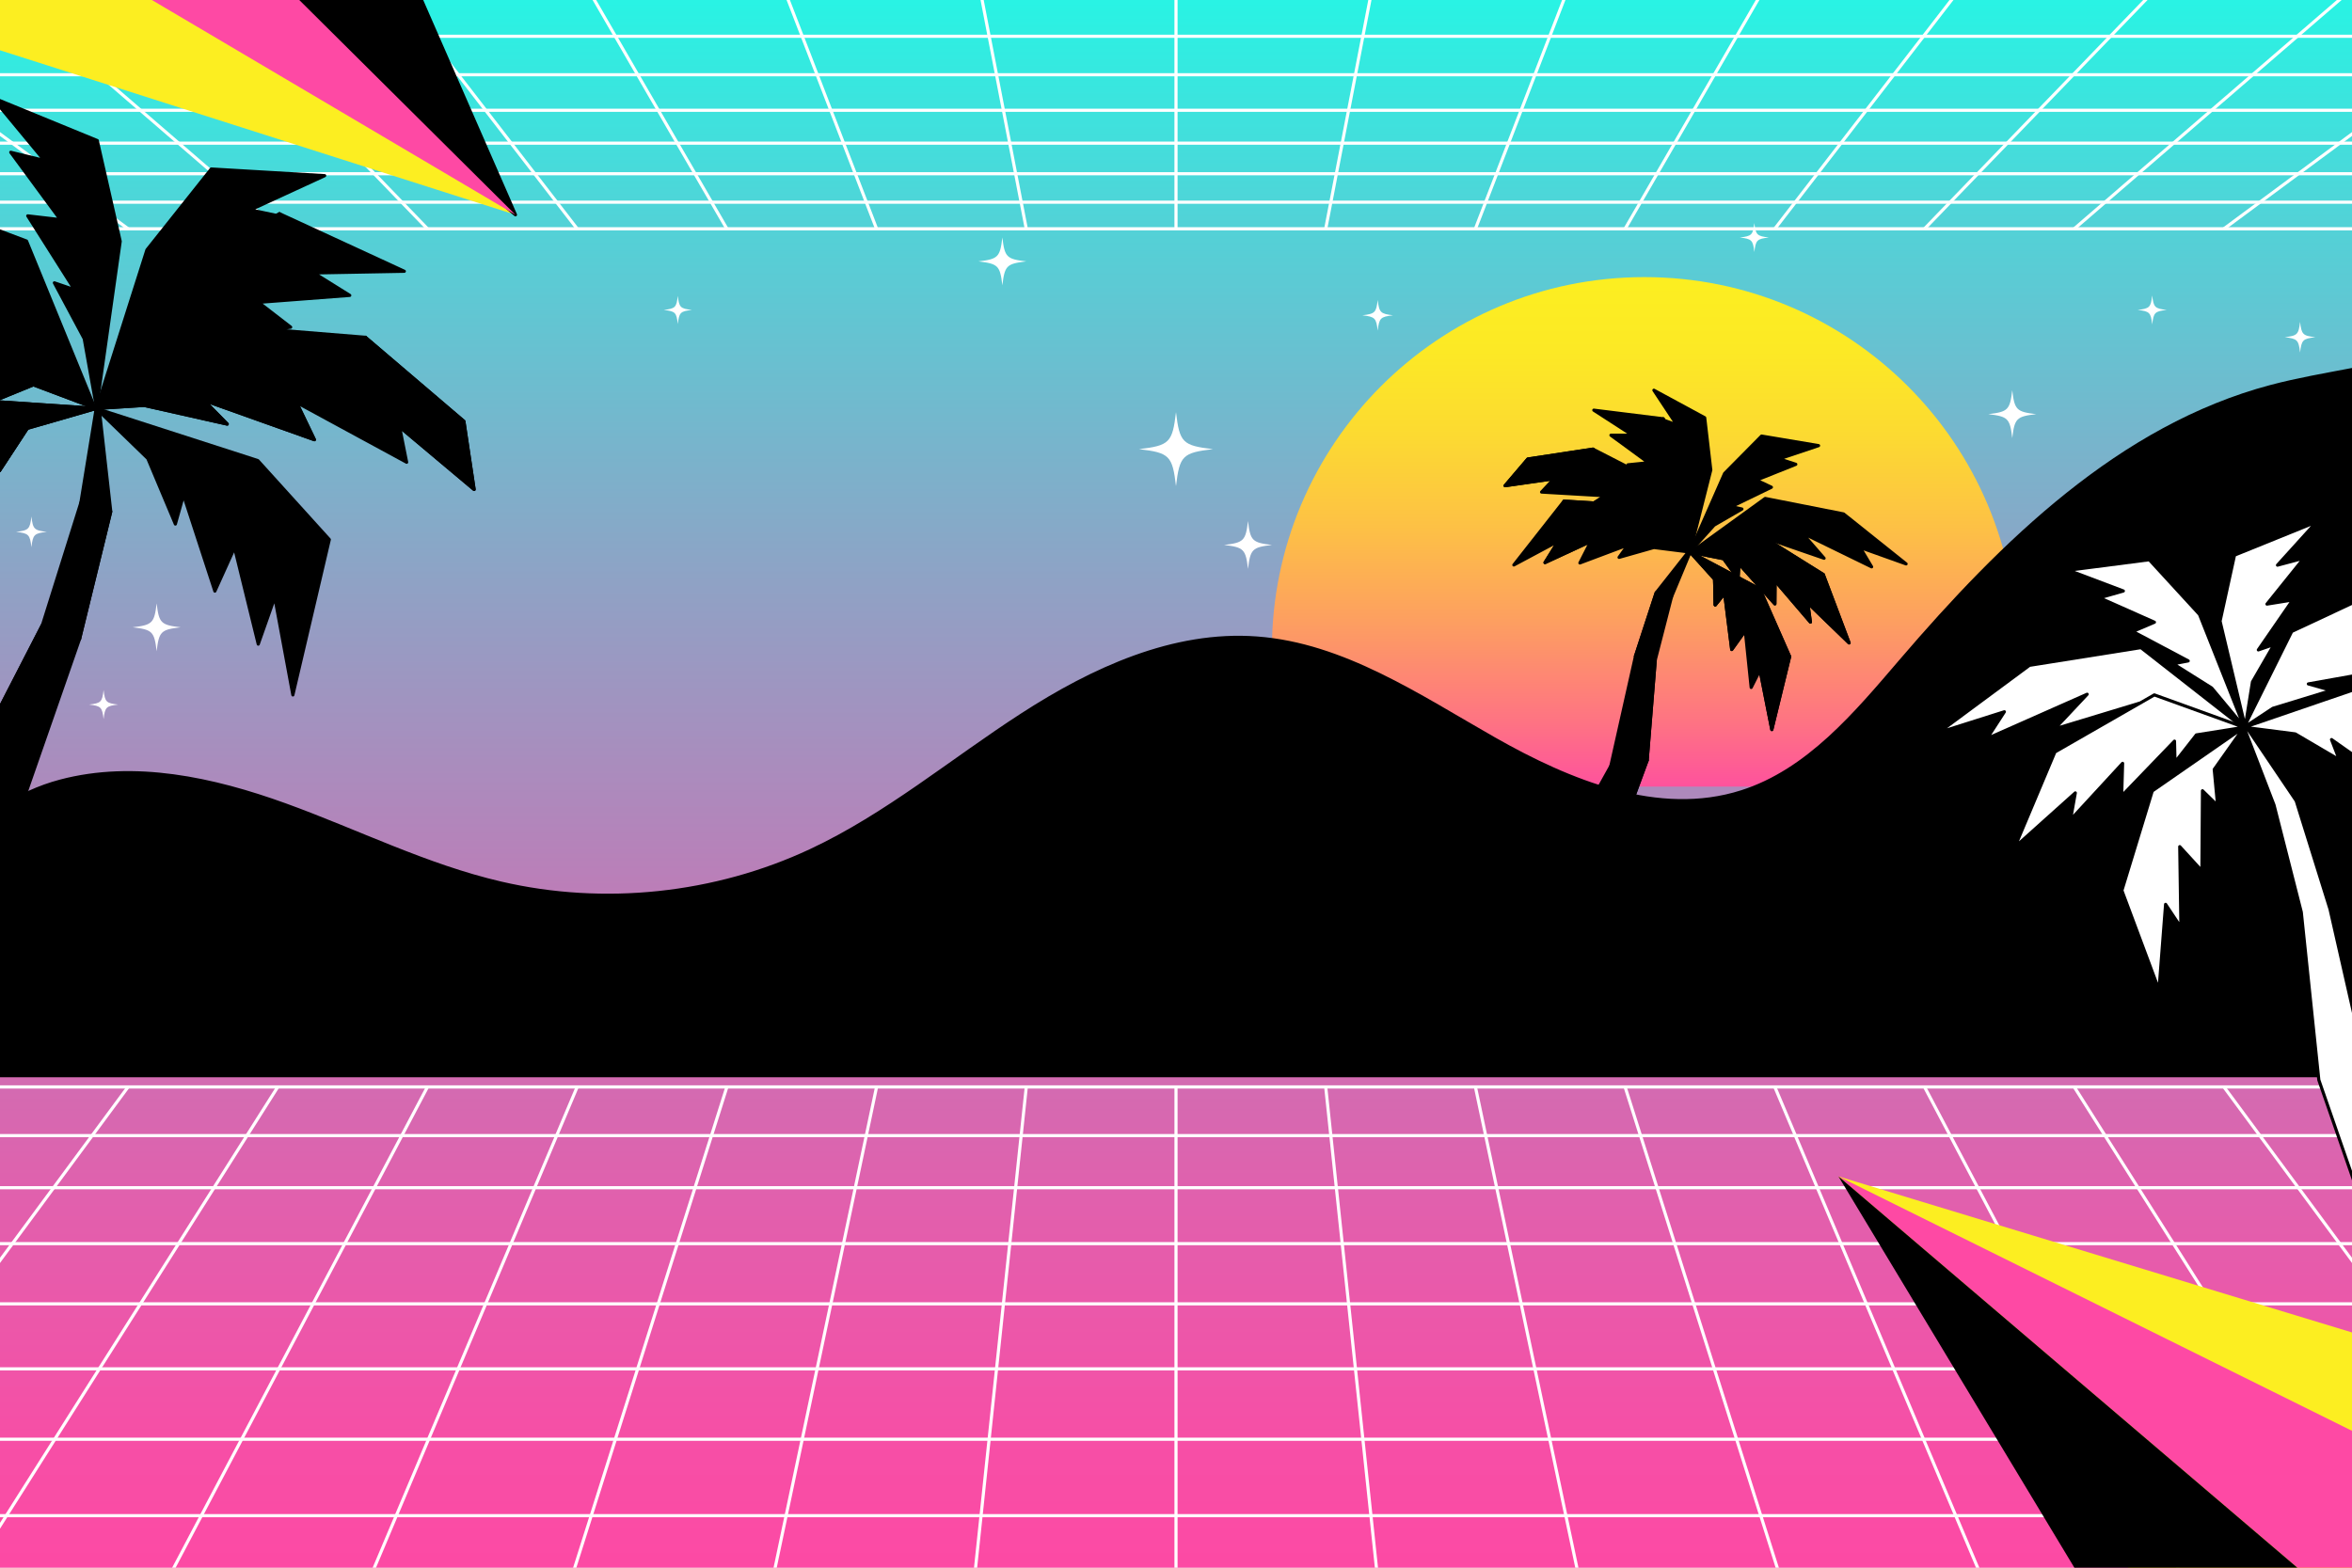
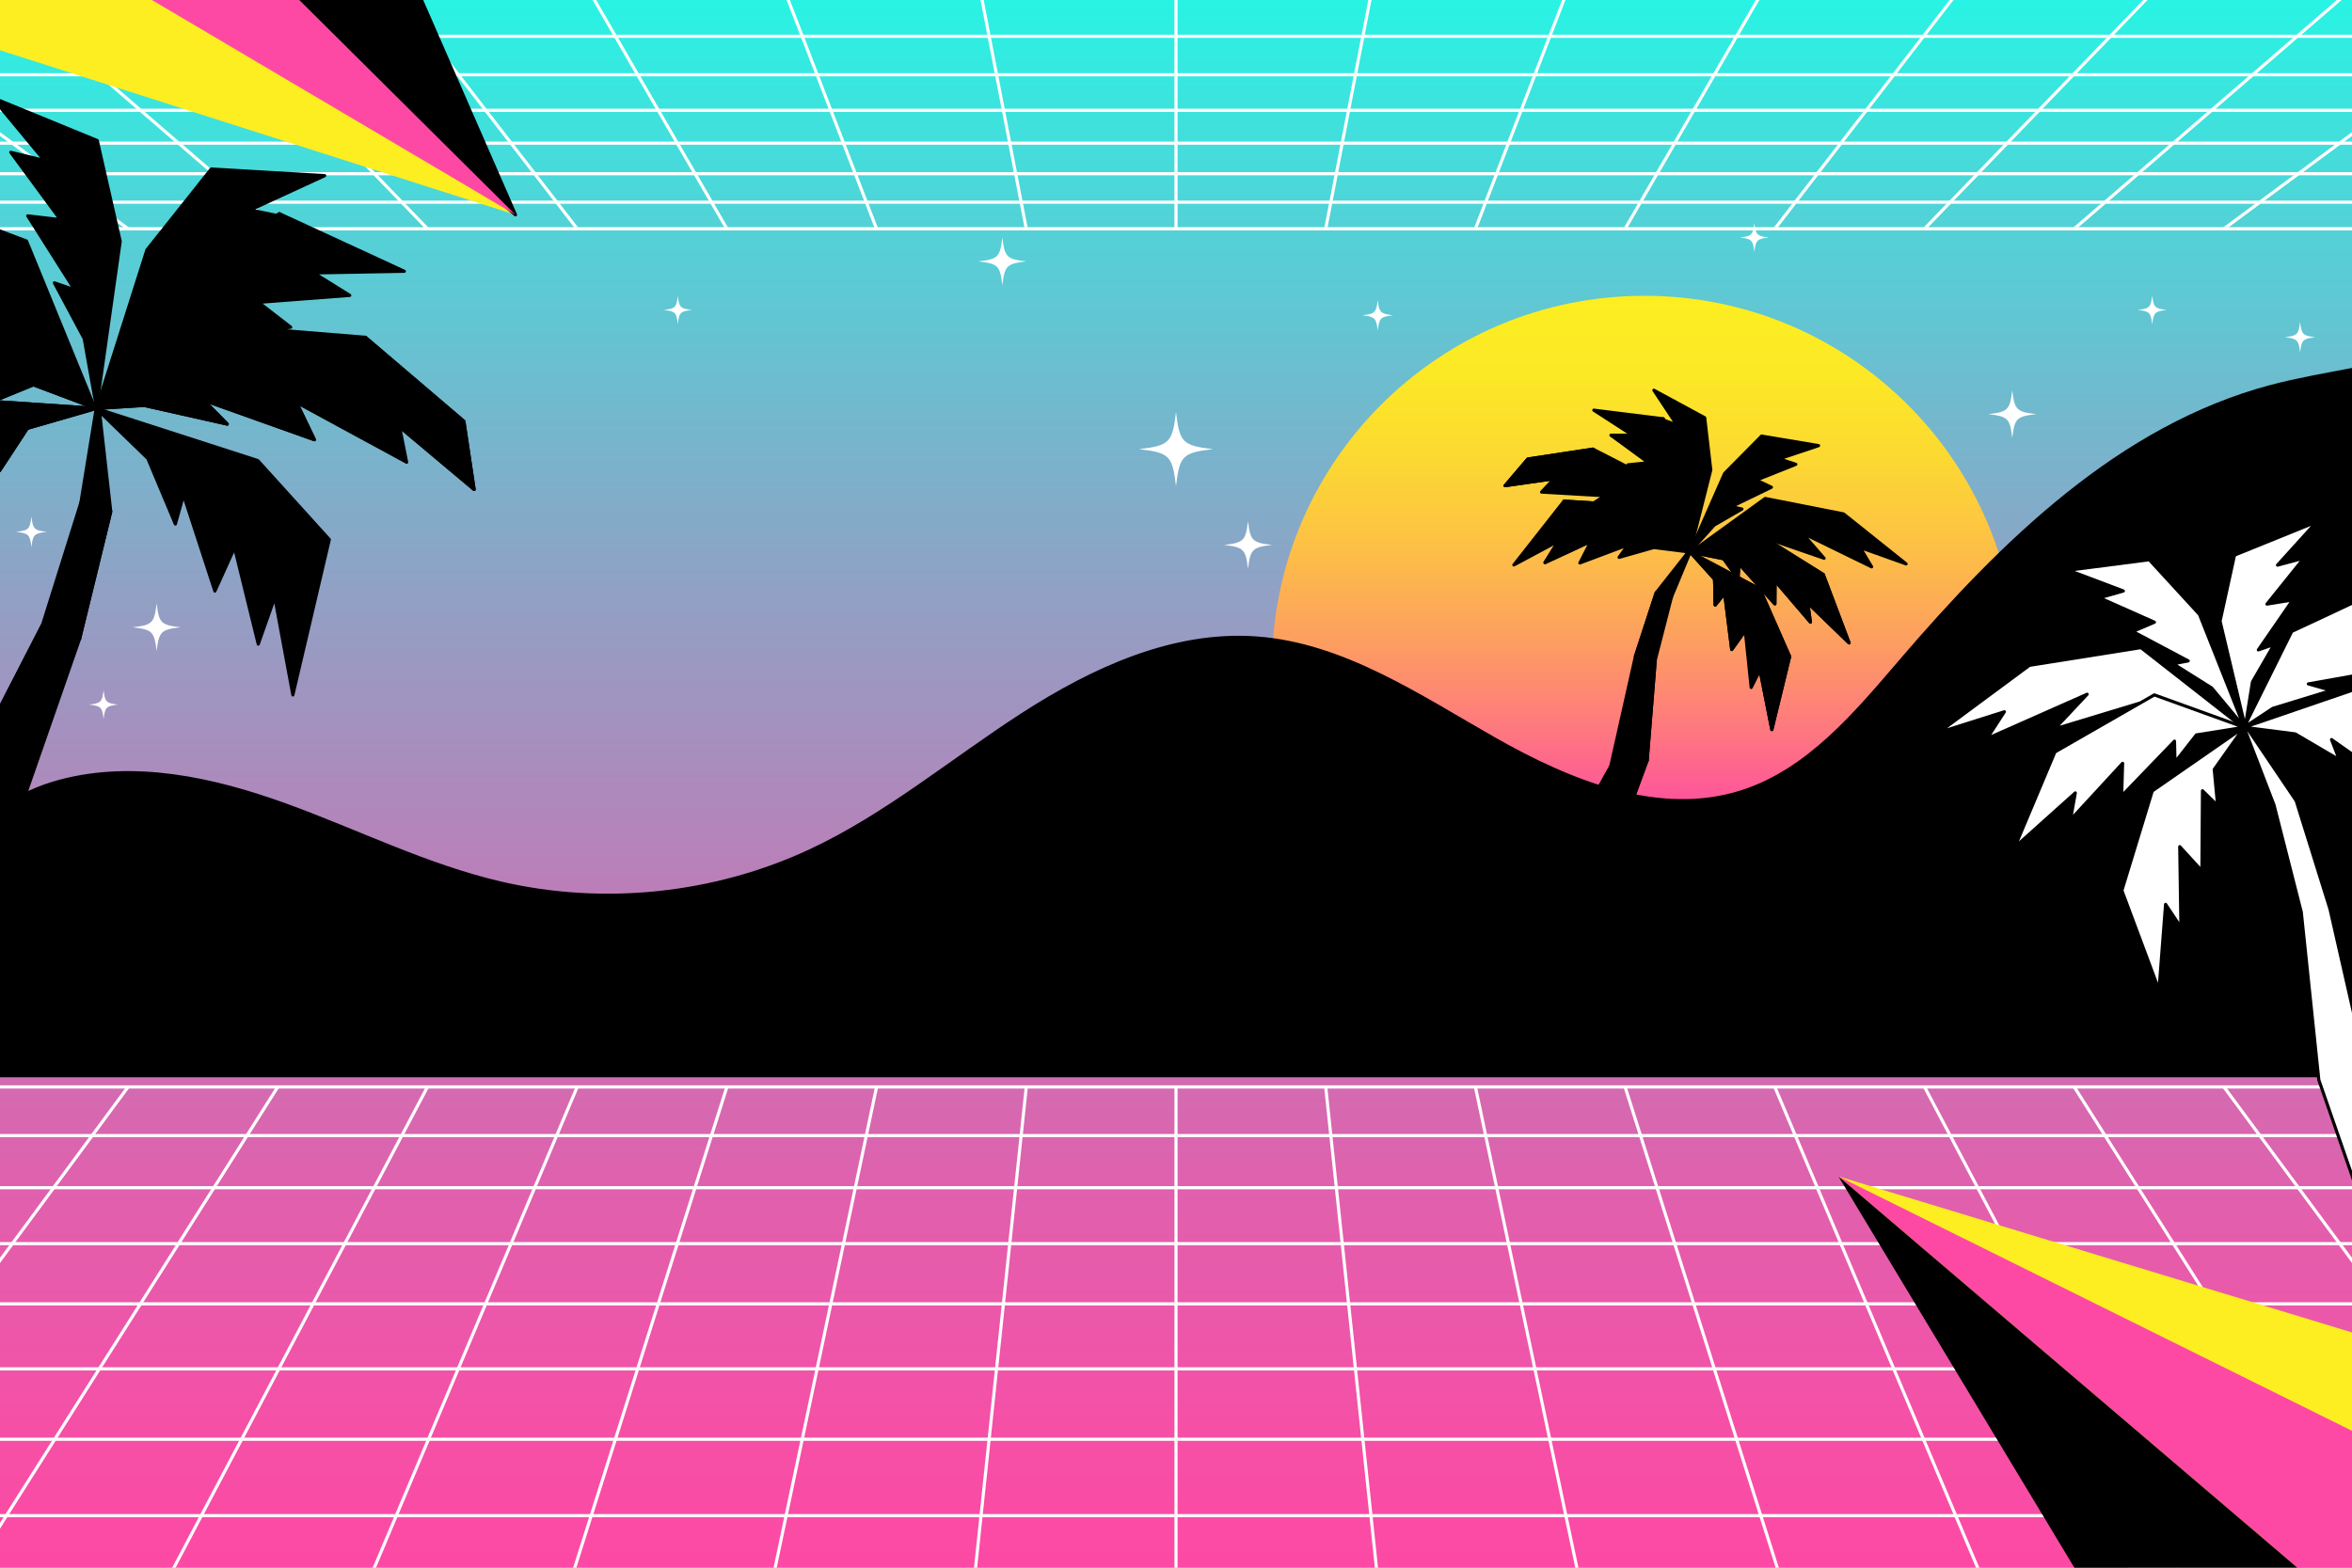
<svg xmlns="http://www.w3.org/2000/svg" xmlns:xlink="http://www.w3.org/1999/xlink" version="1.1" x="0px" y="0px" viewBox="0 0 750 500" style="enable-background:new 0 0 750 500;" xml:space="preserve">
  <style type="text/css">
	.st0{fill:url(#SVGID_1_);}
	.st1{opacity:0.5;stroke:#000000;stroke-linecap:round;stroke-linejoin:round;stroke-miterlimit:10;}
	.st2{fill:#25F6E5;stroke:#000000;stroke-miterlimit:10;}
	.st3{fill:#FFFFFF;stroke:#000000;stroke-miterlimit:10;}
	.st4{fill:#ED4854;stroke:#000000;stroke-miterlimit:10;}
	.st5{fill:none;stroke:#FFFFFF;stroke-width:2;stroke-miterlimit:10;}
- 	.st6{clip-path:url(#SVGID_00000183951118910893121560000012939996417856341149_);}
- 	.st7{fill:url(#SVGID_00000026131410110588929460000004070227503858218909_);}
+ 	.st6{clip-path:url(#SVGID_00000043453406016534222500000008006145650447975601_);}
+ 	.st7{fill:url(#SVGID_00000111902640207832799730000006573797077918421159_);}
	.st8{stroke:#000000;stroke-linecap:round;stroke-linejoin:round;stroke-miterlimit:10;}
	.st9{fill:none;stroke:#FFFFFF;stroke-miterlimit:10;}
	.st10{fill:#FFFFFF;stroke:#000000;stroke-linecap:round;stroke-linejoin:round;stroke-miterlimit:10;}
	.st11{fill:#FFFFFF;}
	.st12{fill:#FCEE21;}
	.st13{fill:#FE49A4;}
- 	.st14{clip-path:url(#SVGID_00000183951118910893121560000012939996417856341149_);fill:none;}
</style>
  <g id="BACKGROUND">
    <linearGradient id="SVGID_1_" gradientUnits="userSpaceOnUse" x1="375" y1="-6" x2="375" y2="507.875">
      <stop offset="0" style="stop-color:#25F6E5" />
      <stop offset="0.151" style="stop-color:#52D2D7" />
      <stop offset="0.373" style="stop-color:#8FA2C5" />
      <stop offset="0.578" style="stop-color:#BF7BB7" />
      <stop offset="0.756" style="stop-color:#E160AD" />
      <stop offset="0.903" style="stop-color:#F64FA6" />
      <stop offset="1" style="stop-color:#FE49A4" />
    </linearGradient>
    <rect class="st0" width="750" height="500" />
  </g>
  <g id="OBJECTS">
    <g>
      <defs>
-         <rect id="SVGID_00000008867479193202184530000012860173222360704692_" width="750" height="500" />
+         <rect id="SVGID_00000127023518144363333600000009978542510078369928_" width="750" height="500" />
      </defs>
-       <clipPath id="SVGID_00000021096274140343987180000015451107489109479840_">
-         <use xlink:href="#SVGID_00000008867479193202184530000012860173222360704692_" style="overflow:visible;" />
+       <clipPath id="SVGID_00000090279641421616579870000011380304483168991402_">
+         <use xlink:href="#SVGID_00000127023518144363333600000009978542510078369928_" style="overflow:visible;" />
      </clipPath>
-       <g style="clip-path:url(#SVGID_00000021096274140343987180000015451107489109479840_);">
-         <linearGradient id="SVGID_00000060013376025211158870000018391114581600119698_" gradientUnits="userSpaceOnUse" x1="524.376" y1="90.432" x2="524.376" y2="256.667">
+       <g style="clip-path:url(#SVGID_00000090279641421616579870000011380304483168991402_);">
+         <linearGradient id="SVGID_00000000220406768321803380000000270655335074908081_" gradientUnits="userSpaceOnUse" x1="524.376" y1="96.391" x2="524.376" y2="262.626">
          <stop offset="0" style="stop-color:#FCEE21" />
          <stop offset="0.13" style="stop-color:#FCE925" />
          <stop offset="0.29" style="stop-color:#FCDA31" />
          <stop offset="0.466" style="stop-color:#FDC145" />
          <stop offset="0.652" style="stop-color:#FD9E61" />
          <stop offset="0.846" style="stop-color:#FE7284" />
          <stop offset="1" style="stop-color:#FE49A4" />
        </linearGradient>
-         <path style="fill:url(#SVGID_00000060013376025211158870000018391114581600119698_);" d="M634.86,250.88     c5.36-13.53,8.3-28.28,8.3-43.71c0-65.61-53.18-118.79-118.79-118.79s-118.79,53.18-118.79,118.79c0,15.44,2.95,30.18,8.3,43.71     H634.86z" />
+         <path style="fill:url(#SVGID_00000000220406768321803380000000270655335074908081_);" d="M634.86,256.84     c5.36-13.53,8.3-28.28,8.3-43.71c0-65.61-53.18-118.79-118.79-118.79s-118.79,53.18-118.79,118.79c0,15.44,2.95,30.18,8.3,43.71     H634.86z" />
        <path class="st8" d="M750,117.87v225.2H0v-85.2c5.91-3.95,12.47-6.95,19.24-8.74c23.6-6.25,48.75-0.75,71.71,7.56     c22.96,8.32,45,19.45,68.79,24.97c32.85,7.63,68.23,3.9,98.78-10.4c24.21-11.34,44.93-28.8,67.38-43.31     c22.45-14.52,48.22-26.44,74.88-24.46c27.6,2.05,51.66,18.47,75.71,32.14c24.06,13.68,52.43,25.3,78.81,16.92     c21.24-6.75,36.4-25,50.9-41.93c32.33-37.73,69.89-74.6,117.92-87.35C732.58,121.03,741.33,119.53,750,117.87z" />
        <g>
          <polygon class="st8" points="538.83,176.35 545.53,149.89 543.59,133.24 527.39,124.46 534.71,135.53 529.44,133.63       536.26,145.36 531.07,144.18 537.32,156.9 534.2,155.45 538.04,164.96     " />
          <polygon class="st8" points="538.94,175.98 549.94,151 561.73,139.08 579.9,142.13 567.32,146.35 572.64,148.09 560.04,153.13       564.86,155.4 552.1,161.58 555.46,162.35 546.58,167.49     " />
          <polygon class="st8" points="521.53,209.24 513.66,244.3 497.33,273.68 511.19,278.2 511.97,278.46 525.24,242.5 527.83,210.47       533,190.37 538.95,176.08 538.73,175.59 528.12,189.05     " />
          <polygon class="st8" points="513.66,244.3 511.19,278.2 511.97,278.46 525.24,242.5     " />
          <polygon class="st8" points="538.86,176.36 562.88,158.98 587.86,163.91 607.81,179.85 593.13,174.6 596.82,180.79       574.61,169.95 581.66,178.05 562.72,171.52 567.04,175.99 553.17,172.26     " />
          <polygon class="st8" points="538.95,176.08 549.63,178.2 554.23,184.55 554.51,179.8 565.97,192.6 566.03,185.24 577.3,198.41       576.45,192.3 589.63,205.05 581.4,183.24 559.45,169.53     " />
          <polygon class="st8" points="513.69,138.81 525.67,147.58 519.11,148.25 530.74,158.16 526.55,157.85 534.24,165.55       538.95,176.08 538.62,164.58 538.17,148.69 530.36,133.57 508.23,130.82 520.57,138.8     " />
          <polygon class="st8" points="530.74,158.16 538.62,164.58 538.17,148.69     " />
          <polygon class="st8" points="491.57,156.94 511.85,158.12 506.21,161.72 524.81,165.76 519.56,167.03 532.6,171.56       538.95,176.08 529.01,154.06 507.96,143.25 487.19,146.4 479.94,154.91 495.57,152.67     " />
          <polygon class="st8" points="538.95,176.08 549.63,178.2 554.23,184.55 554.51,179.8 565.97,192.6 566.03,185.24 559.45,169.53           " />
          <polygon class="st8" points="576.45,192.3 589.63,205.05 581.4,183.24     " />
          <polygon class="st8" points="528.12,189.05 521.53,209.24 533,190.37     " />
          <polygon class="st8" points="521.53,209.24 525.24,242.5 527.83,210.47     " />
          <polygon class="st8" points="566.03,185.24 577.3,198.41 576.45,192.3     " />
          <polygon class="st8" points="559.45,169.53 566.03,185.24 581.4,183.24     " />
          <path class="st8" d="M519.56,167.03l13.05,4.53l6.34,4.52l-9.94-22.02l-4.19,11.69c0,0,0,0-0.01,0L519.56,167.03z" />
          <polygon class="st8" points="511.85,158.12 506.21,161.72 524.81,165.76 507.96,143.25     " />
          <polygon class="st8" points="492.67,179.43 507.31,172.65 503.79,179.55 519.14,173.79 516.28,177.77 527.39,174.62       538.95,176.08 515.98,160.89 498.73,159.83 482.73,180.19 496.94,172.59     " />
          <polygon class="st8" points="479.94,154.91 495.57,152.67 507.96,143.25 487.19,146.4     " />
          <polygon class="st8" points="496.94,172.59 492.67,179.43 507.31,172.65 515.98,160.89 498.73,159.83     " />
          <polygon class="st8" points="538.95,176.08 546.75,184.73 546.95,192.93 549.95,189.2 552.21,207.15 556.53,201.12       558.41,219.26 561.24,213.67 564.99,232.69 570.67,209.41 570.67,209.41 561.2,187.9     " />
          <polygon class="st8" points="538.95,176.08 546.75,184.73 546.95,192.93 549.95,189.2 552.21,207.15 556.53,201.12 561.2,187.9           " />
          <polygon class="st8" points="556.53,201.12 570.67,209.41 561.2,187.9     " />
          <path class="st8" d="M561.24,213.67l3.76,19.02l5.67-23.28C570.55,209.75,561.24,213.67,561.24,213.67z" />
          <polygon class="st8" points="546.75,184.73 546.95,192.93 549.95,189.2     " />
          <polygon class="st8" points="520.57,138.8 538.17,148.69 530.36,133.57     " />
        </g>
      </g>
-       <g style="clip-path:url(#SVGID_00000021096274140343987180000015451107489109479840_);">
+       <g style="clip-path:url(#SVGID_00000090279641421616579870000011380304483168991402_);">
        <g>
          <polygon class="st9" points="756.9,72.97 -6.9,72.97 -438.11,-206.29 1188.11,-206.29     " />
          <line class="st9" x1="851.7" y1="11.57" x2="-101.7" y2="11.57" />
          <line class="st9" x1="832.77" y1="23.84" x2="-82.77" y2="23.84" />
          <line class="st9" x1="815.27" y1="35.17" x2="-65.27" y2="35.17" />
          <line class="st9" x1="799.07" y1="45.66" x2="-49.07" y2="45.66" />
          <line class="st9" x1="784.02" y1="55.41" x2="-34.02" y2="55.41" />
          <line class="st9" x1="769.99" y1="64.49" x2="-19.99" y2="64.49" />
          <line class="st9" x1="40.84" y1="72.97" x2="-336.47" y2="-206.29" />
          <line class="st9" x1="88.57" y1="72.97" x2="-234.83" y2="-206.29" />
          <line class="st9" x1="136.31" y1="72.97" x2="-133.19" y2="-206.29" />
          <line class="st9" x1="184.05" y1="72.97" x2="-31.55" y2="-206.29" />
          <line class="st9" x1="231.79" y1="72.97" x2="70.08" y2="-206.29" />
          <line class="st9" x1="279.52" y1="72.97" x2="171.72" y2="-206.29" />
          <line class="st9" x1="327.26" y1="72.97" x2="273.36" y2="-206.29" />
          <line class="st9" x1="375" y1="72.97" x2="375" y2="-206.29" />
          <line class="st9" x1="422.74" y1="72.97" x2="476.64" y2="-206.29" />
          <line class="st9" x1="470.48" y1="72.97" x2="578.28" y2="-206.29" />
          <line class="st9" x1="518.21" y1="72.97" x2="679.91" y2="-206.29" />
          <line class="st9" x1="781.55" y1="-206.29" x2="565.95" y2="72.97" />
          <line class="st9" x1="883.19" y1="-206.29" x2="613.69" y2="72.97" />
          <line class="st9" x1="984.83" y1="-206.29" x2="661.43" y2="72.97" />
          <line class="st9" x1="1086.47" y1="-206.29" x2="709.16" y2="72.97" />
        </g>
        <g>
          <polygon class="st9" points="-6.9,346.67 756.9,346.67 1188.11,857.72 -438.11,857.72     " />
          <line class="st9" x1="-122.28" y1="483.41" x2="872.28" y2="483.41" />
          <line class="st9" x1="-101.7" y1="459.03" x2="851.7" y2="459.03" />
          <line class="st9" x1="-82.77" y1="436.58" x2="832.77" y2="436.58" />
          <line class="st9" x1="-65.27" y1="415.85" x2="815.27" y2="415.85" />
          <line class="st9" x1="-49.07" y1="396.65" x2="799.07" y2="396.65" />
          <line class="st9" x1="-34.02" y1="378.81" x2="784.02" y2="378.81" />
          <line class="st9" x1="-19.99" y1="362.19" x2="769.99" y2="362.19" />
          <line class="st9" x1="709.16" y1="346.67" x2="1086.47" y2="857.72" />
          <line class="st9" x1="661.43" y1="346.67" x2="984.83" y2="857.72" />
          <line class="st9" x1="613.69" y1="346.67" x2="883.19" y2="857.72" />
          <line class="st9" x1="565.95" y1="346.67" x2="781.55" y2="857.72" />
          <line class="st9" x1="518.21" y1="346.67" x2="679.91" y2="857.72" />
          <line class="st9" x1="470.48" y1="346.67" x2="578.28" y2="857.72" />
          <line class="st9" x1="422.74" y1="346.67" x2="476.64" y2="857.72" />
          <line class="st9" x1="375" y1="346.67" x2="375" y2="857.72" />
          <line class="st9" x1="327.26" y1="346.67" x2="273.36" y2="857.72" />
          <line class="st9" x1="279.52" y1="346.67" x2="171.72" y2="857.72" />
          <line class="st9" x1="231.79" y1="346.67" x2="70.08" y2="857.72" />
          <line class="st9" x1="184.05" y1="346.67" x2="-31.55" y2="857.72" />
          <line class="st9" x1="-133.19" y1="857.72" x2="136.31" y2="346.67" />
          <line class="st9" x1="-234.83" y1="857.72" x2="88.57" y2="346.67" />
          <line class="st9" x1="-336.47" y1="857.72" x2="40.84" y2="346.67" />
        </g>
      </g>
-       <g style="clip-path:url(#SVGID_00000021096274140343987180000015451107489109479840_);">
+       <g style="clip-path:url(#SVGID_00000090279641421616579870000011380304483168991402_);">
        <polygon class="st10" points="715.59,231.82 701.37,195.97 685.36,178.52 659.54,181.86 677.09,188.49 669.48,190.67 687,198.45      680.07,201.4 697.77,210.79 692.98,211.71 705.26,219.43    " />
        <polygon class="st10" points="743,289.99 756.49,349.43 782.06,400.92 762.02,406.01 760.88,406.31 739.42,344.44 733.83,290.93      725.13,256.75 715.62,232.06 715.91,231.28 732.21,255.41    " />
        <polygon class="st10" points="715.69,232.37 682.69,206.55 647.15,212.2 618.15,233.66 639.15,227.01 633.62,235.56      665.55,221.42 655.16,232.49 682.24,224.28 675.91,230.35 695.69,225.82    " />
        <polygon class="st10" points="715.57,231.97 700.38,234.39 693.56,243.11 693.4,236.38 676.55,253.87 676.85,243.46      660.25,261.47 661.77,252.89 642.48,270.19 655.26,239.84 686.97,221.63    " />
        <polygon class="st10" points="734.67,178.01 722.88,192.67 731.13,191.34 720.13,207.28 725.17,205.54 718.26,217.48      715.95,231.91 712.58,217.72 707.93,198.12 712.54,177.05 738.74,166.44 726.24,180.25    " />
        <polygon class="st10" points="783.47,207.43 754.77,208.03 762.55,213.41 736.08,218.13 743.42,220.2 724.77,225.91      715.58,231.97 730.77,201.4 761.05,187.23 790.21,192.77 800,205.18 778.05,201.19    " />
        <polygon class="st10" points="777.65,253.01 760.06,238.53 762.41,249.22 743.47,235.88 745.96,242.33 731.9,234.07      715.58,231.97 752.38,219.37 776.35,224.06 790.98,257.59 774.25,242.14    " />
        <path class="st10" d="M715.57,231.97l-9.5,13.43l1.08,11.53l-4.83-4.73l-0.18,25.57l-7.07-7.74l0.38,25.76l-4.89-7.36l-2.1,27.31     l-11.84-31.72c0,0,0,0,0,0l9.69-31.76L715.57,231.97z" />
      </g>
-       <g style="clip-path:url(#SVGID_00000021096274140343987180000015451107489109479840_);">
+       <g style="clip-path:url(#SVGID_00000090279641421616579870000011380304483168991402_);">
        <polygon class="st8" points="30.6,130.85 46.85,79.7 67.37,53.9 103.53,56.03 79.83,66.94 90.6,69.23 67.03,81.73 76.94,85.15      53.29,99.92 60.02,100.73 43.74,112.64    " />
        <polygon class="st8" points="30.8,130.11 38.33,76.97 31.02,44.83 -2.5,31.08 14.14,51.18 3.43,48.57 19.25,70.06 8.85,68.85      23.76,92.4 17.34,90.21 26.85,108    " />
        <polygon class="st8" points="25.39,203.73 2.16,270.44 -1.05,336.45 -28.88,329.63 -30.46,329.25 -15.32,255.41 13.58,199.23      25.8,160.3 30.68,130.27 31.56,129.68 35.32,163.16    " />
        <polygon class="st8" points="2.16,270.44 -28.88,329.63 -30.46,329.25 -15.32,255.41    " />
        <polygon class="st8" points="30.54,130.83 8.46,76.88 -38.4,59.2 -88.24,65.13 -58.29,71.58 -70.85,78.1 -22.52,83.03      -42.71,89.25 -4.31,97.99 -16.15,100.97 10.89,109.13    " />
        <polygon class="st8" points="30.68,130.27 10.64,122.73 -3.62,128.56 0.83,120.32 -31.59,129.84 -24.06,117.47 -56.54,127.79      -48.78,118.46 -84.03,126.08 -47.65,98.2 3.23,98.05    " />
        <polygon class="st8" points="111.53,94.21 82.43,96.43 92.69,104.35 62.98,108.85 70.3,112.68 49.46,117.56 30.68,130.27      43.16,111.4 60.4,85.31 89.12,68.16 128.93,86.52 100.04,87.05    " />
        <polygon class="st8" points="62.98,108.85 43.16,111.4 60.4,85.31    " />
        <polygon class="st8" points="129.67,147.43 94.56,128.37 100.26,140.24 65.01,127.68 72.46,135.26 45.97,129.3 30.68,130.27      70.12,103.8 116.5,107.57 147.92,134.37 151.19,156.11 127.42,136.15    " />
        <polygon class="st8" points="30.68,130.27 10.64,122.73 -3.62,128.56 0.83,120.32 -31.59,129.84 -24.06,117.47 3.23,98.05    " />
        <polygon class="st8" points="35.31,163.16 25.38,203.73 25.8,160.3    " />
        <polygon class="st8" points="25.38,203.73 -15.31,255.42 13.59,199.23    " />
        <polygon class="st8" points="3.23,98.05 -24.06,117.47 -47.65,98.2    " />
        <path class="st8" d="M72.46,135.26l-26.49-5.96l-15.29,0.98l39.44-26.47l-5.13,23.87c0,0,0.01,0,0.01,0.01L72.46,135.26z" />
        <polygon class="st8" points="94.56,128.37 100.26,140.24 65.01,127.68 116.5,107.57    " />
        <polygon class="st8" points="82.35,205.44 74.8,174.65 68.52,188.53 58.52,157.87 55.92,167.14 47.13,146.22 30.68,130.27      82.2,146.89 105.01,172.08 93.39,221.65 87.62,190.5    " />
        <polygon class="st8" points="151.19,156.11 127.42,136.15 116.5,107.57 147.92,134.37    " />
        <path class="st8" d="M30.68,130.27l-22,6.35l-8.84,13.48l-1.14-9.33l-22.4,27.65l-0.96-14.55l-21.96,28.33l1.07-12.25l-26,27.87     l14.67-44.77c0,0,0,0,0-0.01l38.12-26.11L30.68,130.27z" />
        <polygon class="st8" points="30.68,130.27 8.68,136.62 -0.16,150.1 -1.3,140.77 -23.7,168.41 -24.66,153.86 -18.75,126.92    " />
        <polygon class="st8" points="8.68,136.62 -0.16,150.1 -1.3,140.77    " />
        <polygon class="st8" points="100.04,87.05 60.4,85.31 89.12,68.16    " />
      </g>
-       <g style="clip-path:url(#SVGID_00000021096274140343987180000015451107489109479840_);">
+       <g style="clip-path:url(#SVGID_00000090279641421616579870000011380304483168991402_);">
        <path class="st11" d="M386.79,143.25c-9.71,1.15-10.64,2.08-11.79,11.79c-1.15-9.71-2.08-10.64-11.79-11.79     c9.71-1.15,10.64-2.08,11.79-11.79C376.15,141.17,377.08,142.1,386.79,143.25z" />
        <path class="st11" d="M444.21,100.56c-4.03,0.48-4.41,0.86-4.89,4.89c-0.48-4.03-0.86-4.41-4.89-4.89     c4.03-0.48,4.41-0.86,4.89-4.89C439.8,99.69,440.19,100.08,444.21,100.56z" />
        <path class="st11" d="M14.91,169.63c-4.03,0.48-4.41,0.86-4.89,4.89c-0.48-4.03-0.86-4.41-4.89-4.89     c4.03-0.48,4.41-0.86,4.89-4.89C10.5,168.77,10.89,169.16,14.91,169.63z" />
        <path class="st11" d="M738.33,107.55c-4.03,0.48-4.41,0.86-4.89,4.89c-0.48-4.03-0.86-4.41-4.89-4.89     c4.03-0.48,4.41-0.86,4.89-4.89C733.92,106.69,734.3,107.08,738.33,107.55z" />
        <path class="st11" d="M649.29,132.09c-6.28,0.74-6.88,1.35-7.63,7.63c-0.74-6.28-1.35-6.88-7.63-7.63     c6.28-0.74,6.88-1.35,7.63-7.63C642.4,130.74,643.01,131.34,649.29,132.09z" />
        <path class="st11" d="M37.66,224.72c-3.82,0.45-4.18,0.82-4.63,4.63c-0.45-3.82-0.82-4.18-4.63-4.63     c3.82-0.45,4.18-0.82,4.63-4.63C33.48,223.9,33.84,224.27,37.66,224.72z" />
        <path class="st11" d="M564.05,75.75c-3.82,0.45-4.18,0.82-4.63,4.63c-0.45-3.82-0.82-4.18-4.63-4.63     c3.82-0.45,4.18-0.82,4.63-4.63C559.87,74.93,560.24,75.29,564.05,75.75z" />
        <path class="st11" d="M690.92,98.85c-3.82,0.45-4.18,0.82-4.63,4.63c-0.45-3.82-0.82-4.18-4.63-4.63     c3.82-0.45,4.18-0.82,4.63-4.63C686.74,98.04,687.1,98.4,690.92,98.85z" />
        <path class="st11" d="M220.63,98.85c-3.7,0.44-4.05,0.79-4.49,4.49c-0.44-3.7-0.79-4.05-4.49-4.49c3.7-0.44,4.05-0.79,4.49-4.49     C216.57,98.06,216.93,98.42,220.63,98.85z" />
        <path class="st11" d="M405.59,173.81c-6.28,0.74-6.88,1.35-7.63,7.63c-0.74-6.28-1.35-6.88-7.63-7.63     c6.28-0.74,6.88-1.35,7.63-7.63C398.7,172.46,399.3,173.06,405.59,173.81z" />
        <path class="st11" d="M57.58,200.07c-6.28,0.74-6.88,1.35-7.63,7.63c-0.74-6.28-1.35-6.88-7.63-7.63     c6.28-0.74,6.88-1.35,7.63-7.63C50.7,198.73,51.3,199.33,57.58,200.07z" />
        <path class="st11" d="M327.26,83.37c-6.28,0.74-6.88,1.35-7.63,7.63c-0.74-6.28-1.35-6.88-7.63-7.63     c6.28-0.74,6.88-1.35,7.63-7.63C320.38,82.03,320.98,82.63,327.26,83.37z" />
      </g>
-       <g style="clip-path:url(#SVGID_00000021096274140343987180000015451107489109479840_);">
+       <g style="clip-path:url(#SVGID_00000090279641421616579870000011380304483168991402_);">
        <g>
          <polygon class="st12" points="164.37,68.5 -134.54,-26.9 -61.37,-67.06 -28.68,-71.51     " />
          <polygon class="st8" points="164.37,68.5 95.71,-88.46 -5.56,-74.66     " />
          <path class="st13" d="M17.17-77.76L164.37,68.5c0,0-196.52-116.22-229.13-135.1L17.17-77.76z" />
        </g>
        <g>
          <polygon class="st12" points="849.92,455.34 586.24,375.2 704.99,535.48 909.69,535.48     " />
          <polygon class="st13" points="909.69,535.48 586.24,375.2 772.07,533.68     " />
          <polygon points="772.07,533.68 586.24,375.2 682.86,535.48     " />
        </g>
      </g>
-       <rect style="clip-path:url(#SVGID_00000021096274140343987180000015451107489109479840_);fill:none;" width="750" height="500" />
    </g>
  </g>
</svg>
